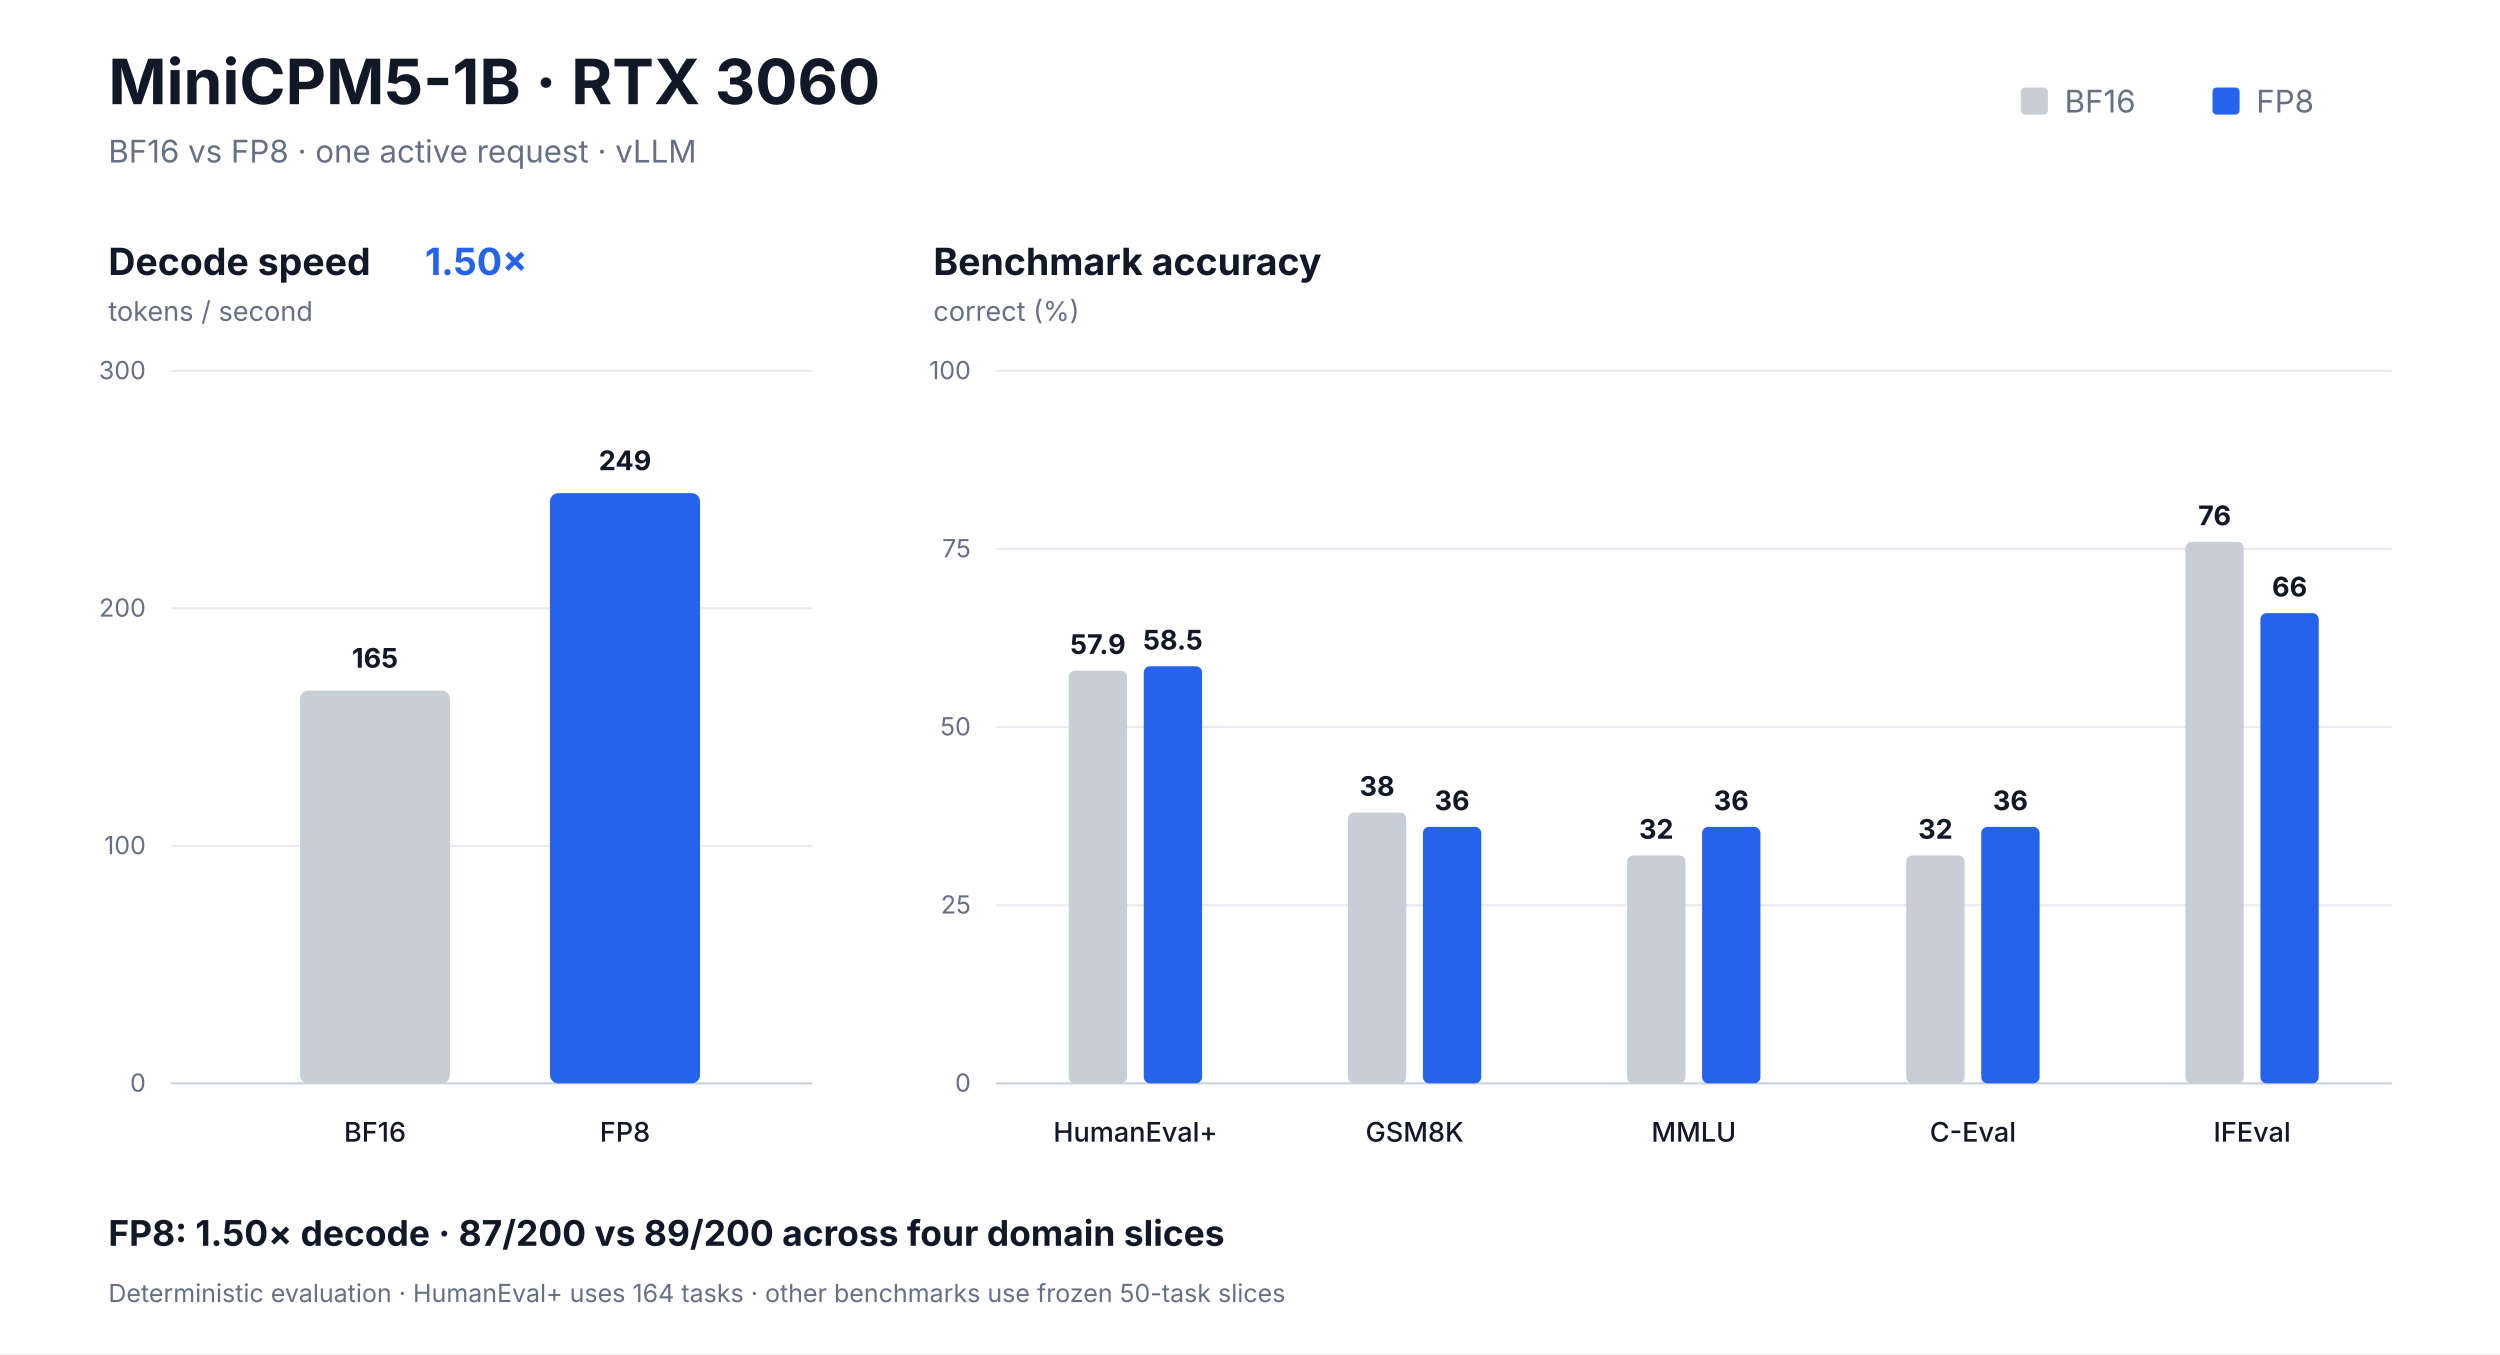
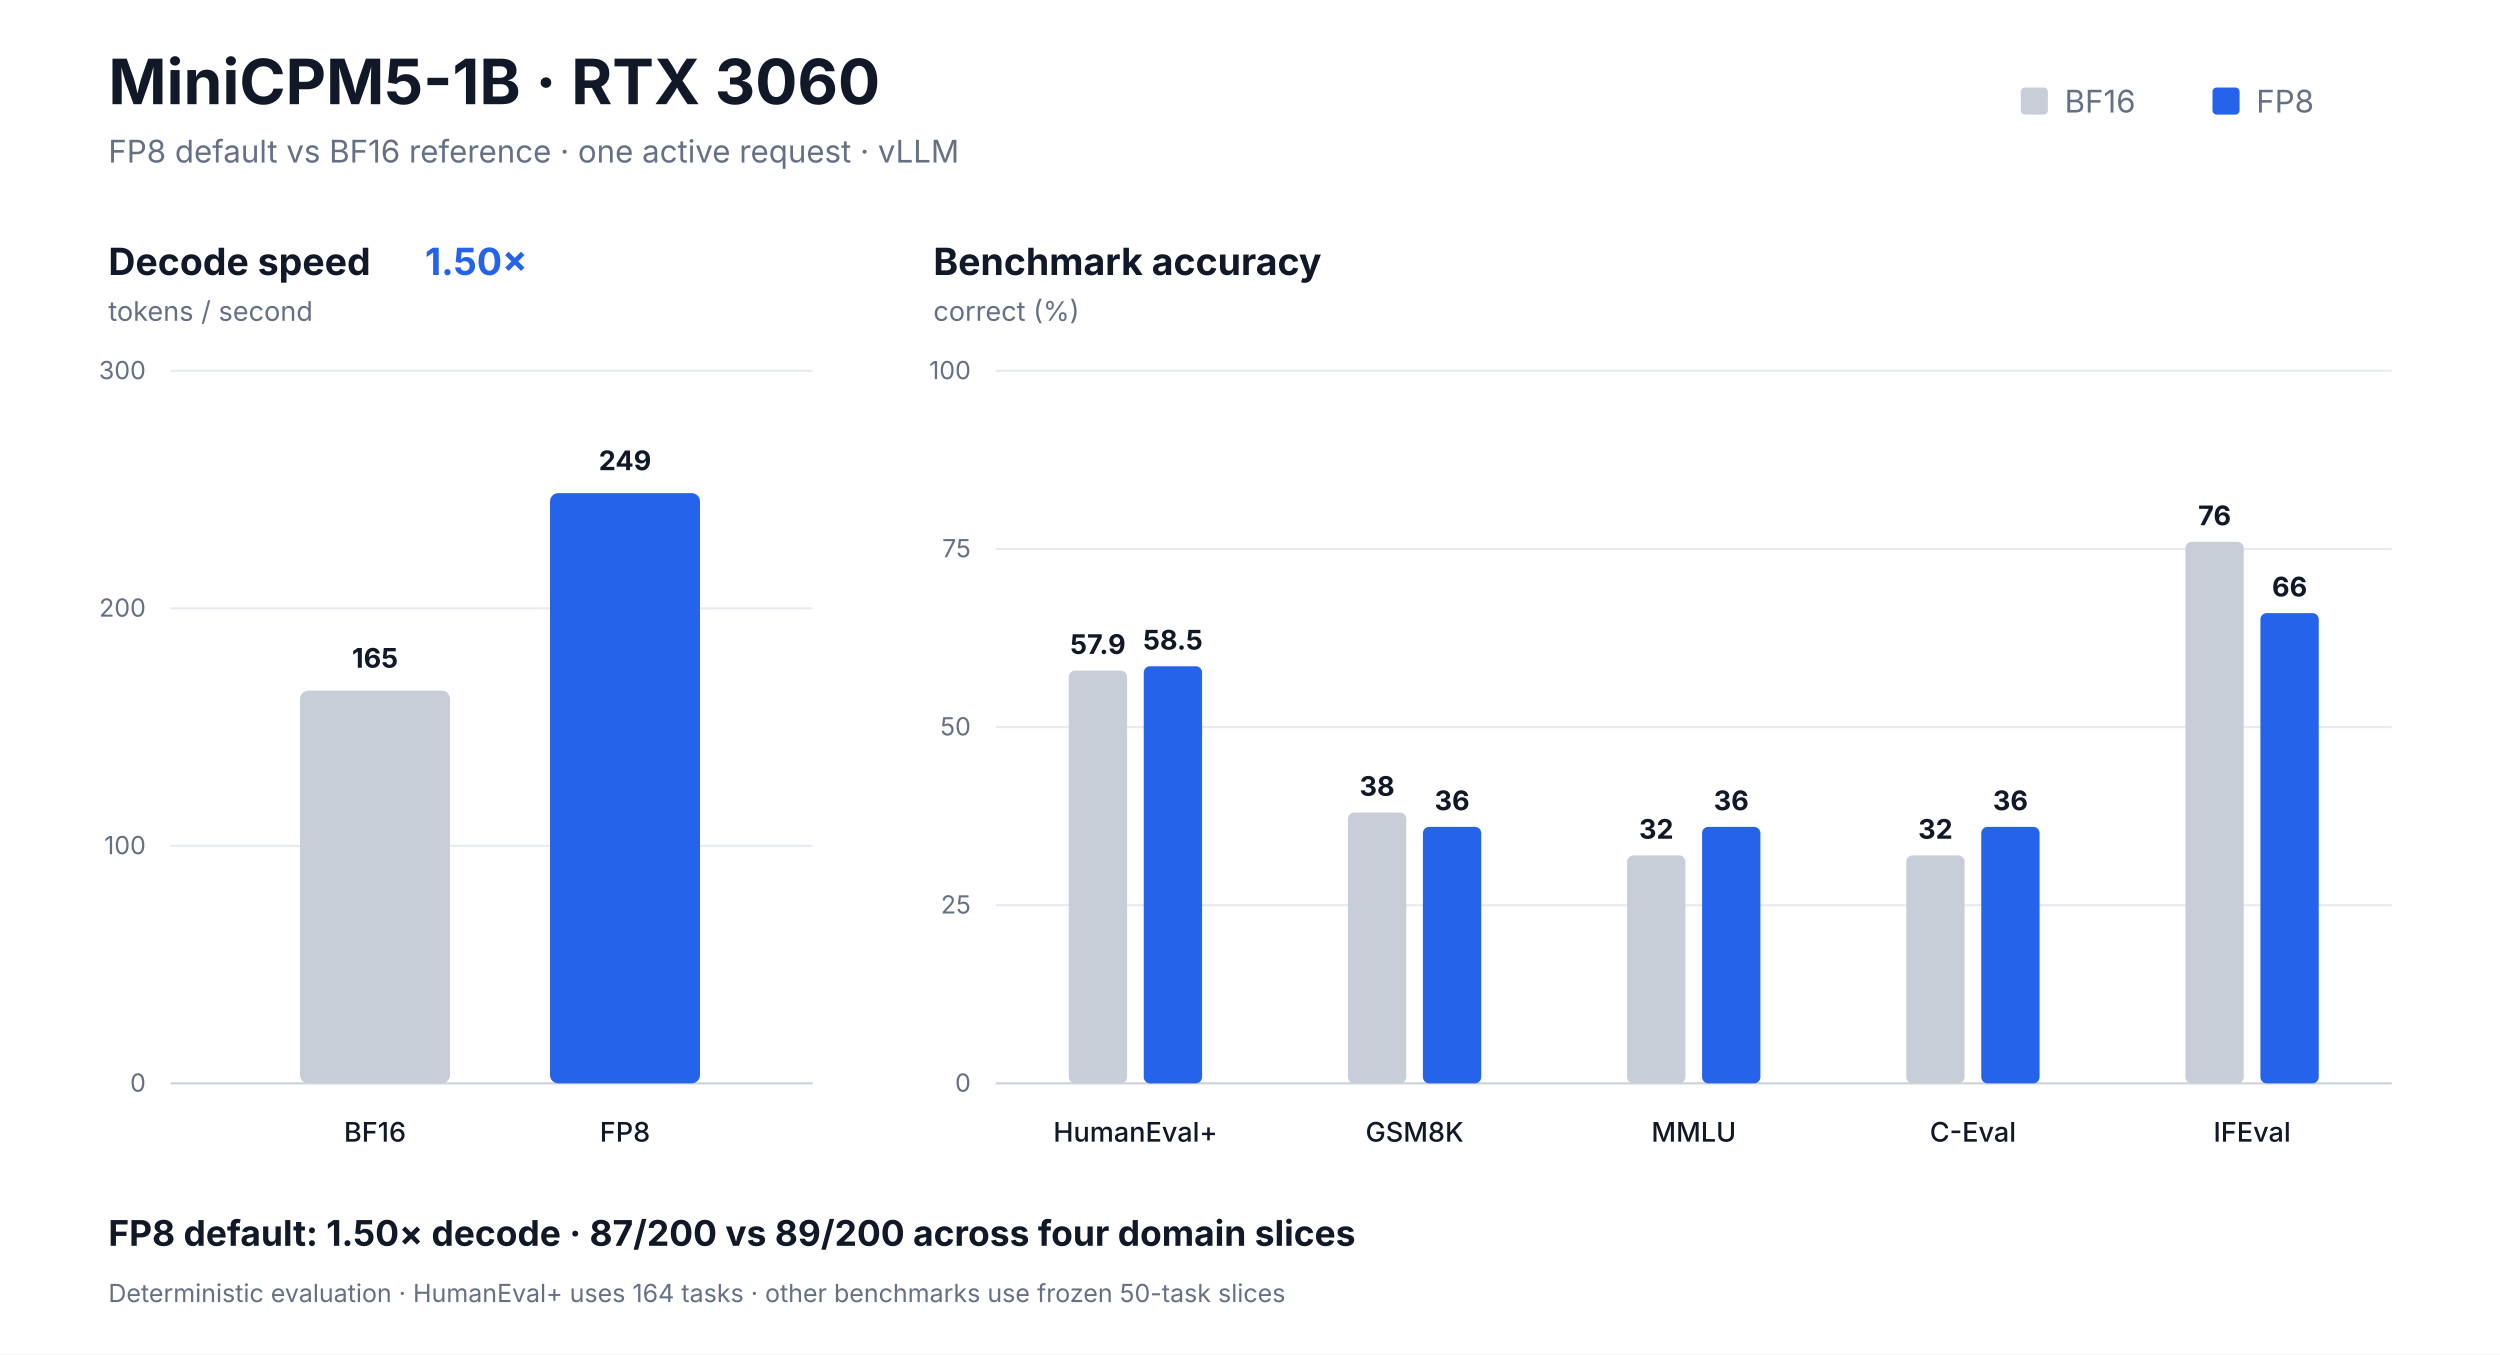
<svg xmlns="http://www.w3.org/2000/svg" width="1200" height="650" viewBox="0 0 1200 650" role="img" aria-labelledby="title desc" data-chart="vertical-bars">
  <style>
.bg{fill:#fff}.text{fill:#111827}.muted{fill:#667085}.grid{stroke:#e7eaf0;stroke-width:1}.axis{stroke:#cfd4dc;stroke-width:1}.bf16{fill:#c8ced8}.fp8{fill:#2563eb}
text{font-family:-apple-system,BlinkMacSystemFont,'Segoe UI',sans-serif}.title{font-size:30px;font-weight:650}.subtitle{font-size:15px}.section{font-size:18px;font-weight:650}.unit{font-size:13px}.tick{font-size:12px}.category{font-size:13px;font-weight:500}.value{font-size:13px;font-weight:650}.summary{font-size:17px;font-weight:650}.footnote{font-size:12px}
</style>
  <rect class="bg" width="1200" height="650" />
  <text class="text title" x="52" y="50">MiniCPM5-1B · RTX 3060</text>
-   <text class="muted subtitle" x="52" y="78">BF16 vs FP8 · one active request · vLLM</text>
+   <text class="muted subtitle" x="52" y="78">FP8 default vs BF16 reference · one active request · vLLM</text>
  <rect class="bf16" x="970" y="42" width="13" height="13" rx="2" />
  <text class="muted subtitle" x="991" y="54">BF16</text>
  <rect class="fp8" x="1062" y="42" width="13" height="13" rx="2" />
  <text class="muted subtitle" x="1083" y="54">FP8</text>
  <text class="text section" x="52" y="132">Decode speed</text>
  <text class="fp8-label section" x="204" y="132" fill="#2563eb">1.50×</text>
  <text class="muted unit" x="52" y="154">tokens / second</text>
  <text class="text section" x="448" y="132">Benchmark accuracy</text>
  <text class="muted unit" x="448" y="154">correct (%)</text>
  <line class="grid" x1="82" y1="520.0" x2="390" y2="520.0" />
  <text class="muted tick" x="70" y="524.0" text-anchor="end">0</text>
  <line class="grid" x1="82" y1="406.0" x2="390" y2="406.0" />
  <text class="muted tick" x="70" y="410.0" text-anchor="end">100</text>
  <line class="grid" x1="82" y1="292.0" x2="390" y2="292.0" />
  <text class="muted tick" x="70" y="296.0" text-anchor="end">200</text>
  <line class="grid" x1="82" y1="178.0" x2="390" y2="178.0" />
  <text class="muted tick" x="70" y="182.0" text-anchor="end">300</text>
  <line class="axis" x1="82" y1="520" x2="390" y2="520" />
  <rect class="bf16" x="144.0" y="331.5" width="72" height="188.5" rx="4" />
  <text class="text value" x="180" y="320.5" text-anchor="middle">165</text>
  <text class="text category" x="180" y="548" text-anchor="middle">BF16</text>
  <rect class="fp8" x="264.0" y="236.7" width="72" height="283.3" rx="4" />
  <text class="text value" x="300" y="225.7" text-anchor="middle">249</text>
  <text class="text category" x="300" y="548" text-anchor="middle">FP8</text>
  <line class="grid" x1="478" y1="520.0" x2="1148" y2="520.0" />
  <text class="muted tick" x="466" y="524.0" text-anchor="end">0</text>
  <line class="grid" x1="478" y1="434.5" x2="1148" y2="434.5" />
  <text class="muted tick" x="466" y="438.5" text-anchor="end">25</text>
  <line class="grid" x1="478" y1="349.0" x2="1148" y2="349.0" />
  <text class="muted tick" x="466" y="353.0" text-anchor="end">50</text>
  <line class="grid" x1="478" y1="263.5" x2="1148" y2="263.5" />
  <text class="muted tick" x="466" y="267.5" text-anchor="end">75</text>
  <line class="grid" x1="478" y1="178.0" x2="1148" y2="178.0" />
  <text class="muted tick" x="466" y="182.0" text-anchor="end">100</text>
  <line class="axis" x1="478" y1="520" x2="1148" y2="520" />
  <rect class="bf16" x="513.0" y="321.9" width="28" height="198.1" rx="3" />
  <text class="text value" x="527.0" y="313.9" text-anchor="middle">57.9</text>
  <rect class="fp8" x="549.0" y="319.8" width="28" height="200.2" rx="3" />
  <text class="text value" x="563.0" y="311.8" text-anchor="middle">58.5</text>
  <text class="text category" x="545.0" y="548" text-anchor="middle">HumanEval+</text>
  <rect class="bf16" x="647.0" y="390.0" width="28" height="130.0" rx="3" />
  <text class="text value" x="661.0" y="382.0" text-anchor="middle">38</text>
  <rect class="fp8" x="683.0" y="396.9" width="28" height="123.1" rx="3" />
  <text class="text value" x="697.0" y="388.9" text-anchor="middle">36</text>
  <text class="text category" x="679.0" y="548" text-anchor="middle">GSM8K</text>
  <rect class="bf16" x="781.0" y="410.6" width="28" height="109.4" rx="3" />
  <text class="text value" x="795.0" y="402.6" text-anchor="middle">32</text>
  <rect class="fp8" x="817.0" y="396.9" width="28" height="123.1" rx="3" />
  <text class="text value" x="831.0" y="388.9" text-anchor="middle">36</text>
  <text class="text category" x="813.0" y="548" text-anchor="middle">MMLU</text>
  <rect class="bf16" x="915.0" y="410.6" width="28" height="109.4" rx="3" />
  <text class="text value" x="929.0" y="402.6" text-anchor="middle">32</text>
  <rect class="fp8" x="951.0" y="396.9" width="28" height="123.1" rx="3" />
  <text class="text value" x="965.0" y="388.9" text-anchor="middle">36</text>
  <text class="text category" x="947.0" y="548" text-anchor="middle">C-Eval</text>
  <rect class="bf16" x="1049.0" y="260.1" width="28" height="259.9" rx="3" />
  <text class="text value" x="1063.0" y="252.1" text-anchor="middle">76</text>
  <rect class="fp8" x="1085.0" y="294.3" width="28" height="225.7" rx="3" />
  <text class="text value" x="1099.0" y="286.3" text-anchor="middle">66</text>
  <text class="text category" x="1081.0" y="548" text-anchor="middle">IFEval</text>
-   <text class="text summary" x="52" y="598">FP8: 1.50× decode · 87/200 vs 89/200 across four domain slices</text>
+   <text class="text summary" x="52" y="598">FP8 default: 1.50× decode · 87/200 vs 89/200 across four domain slices</text>
  <text class="muted footnote" x="52" y="625">Deterministic evaluation · HumanEval+ uses 164 tasks · other benchmarks use frozen 50-task slices</text>
</svg>
